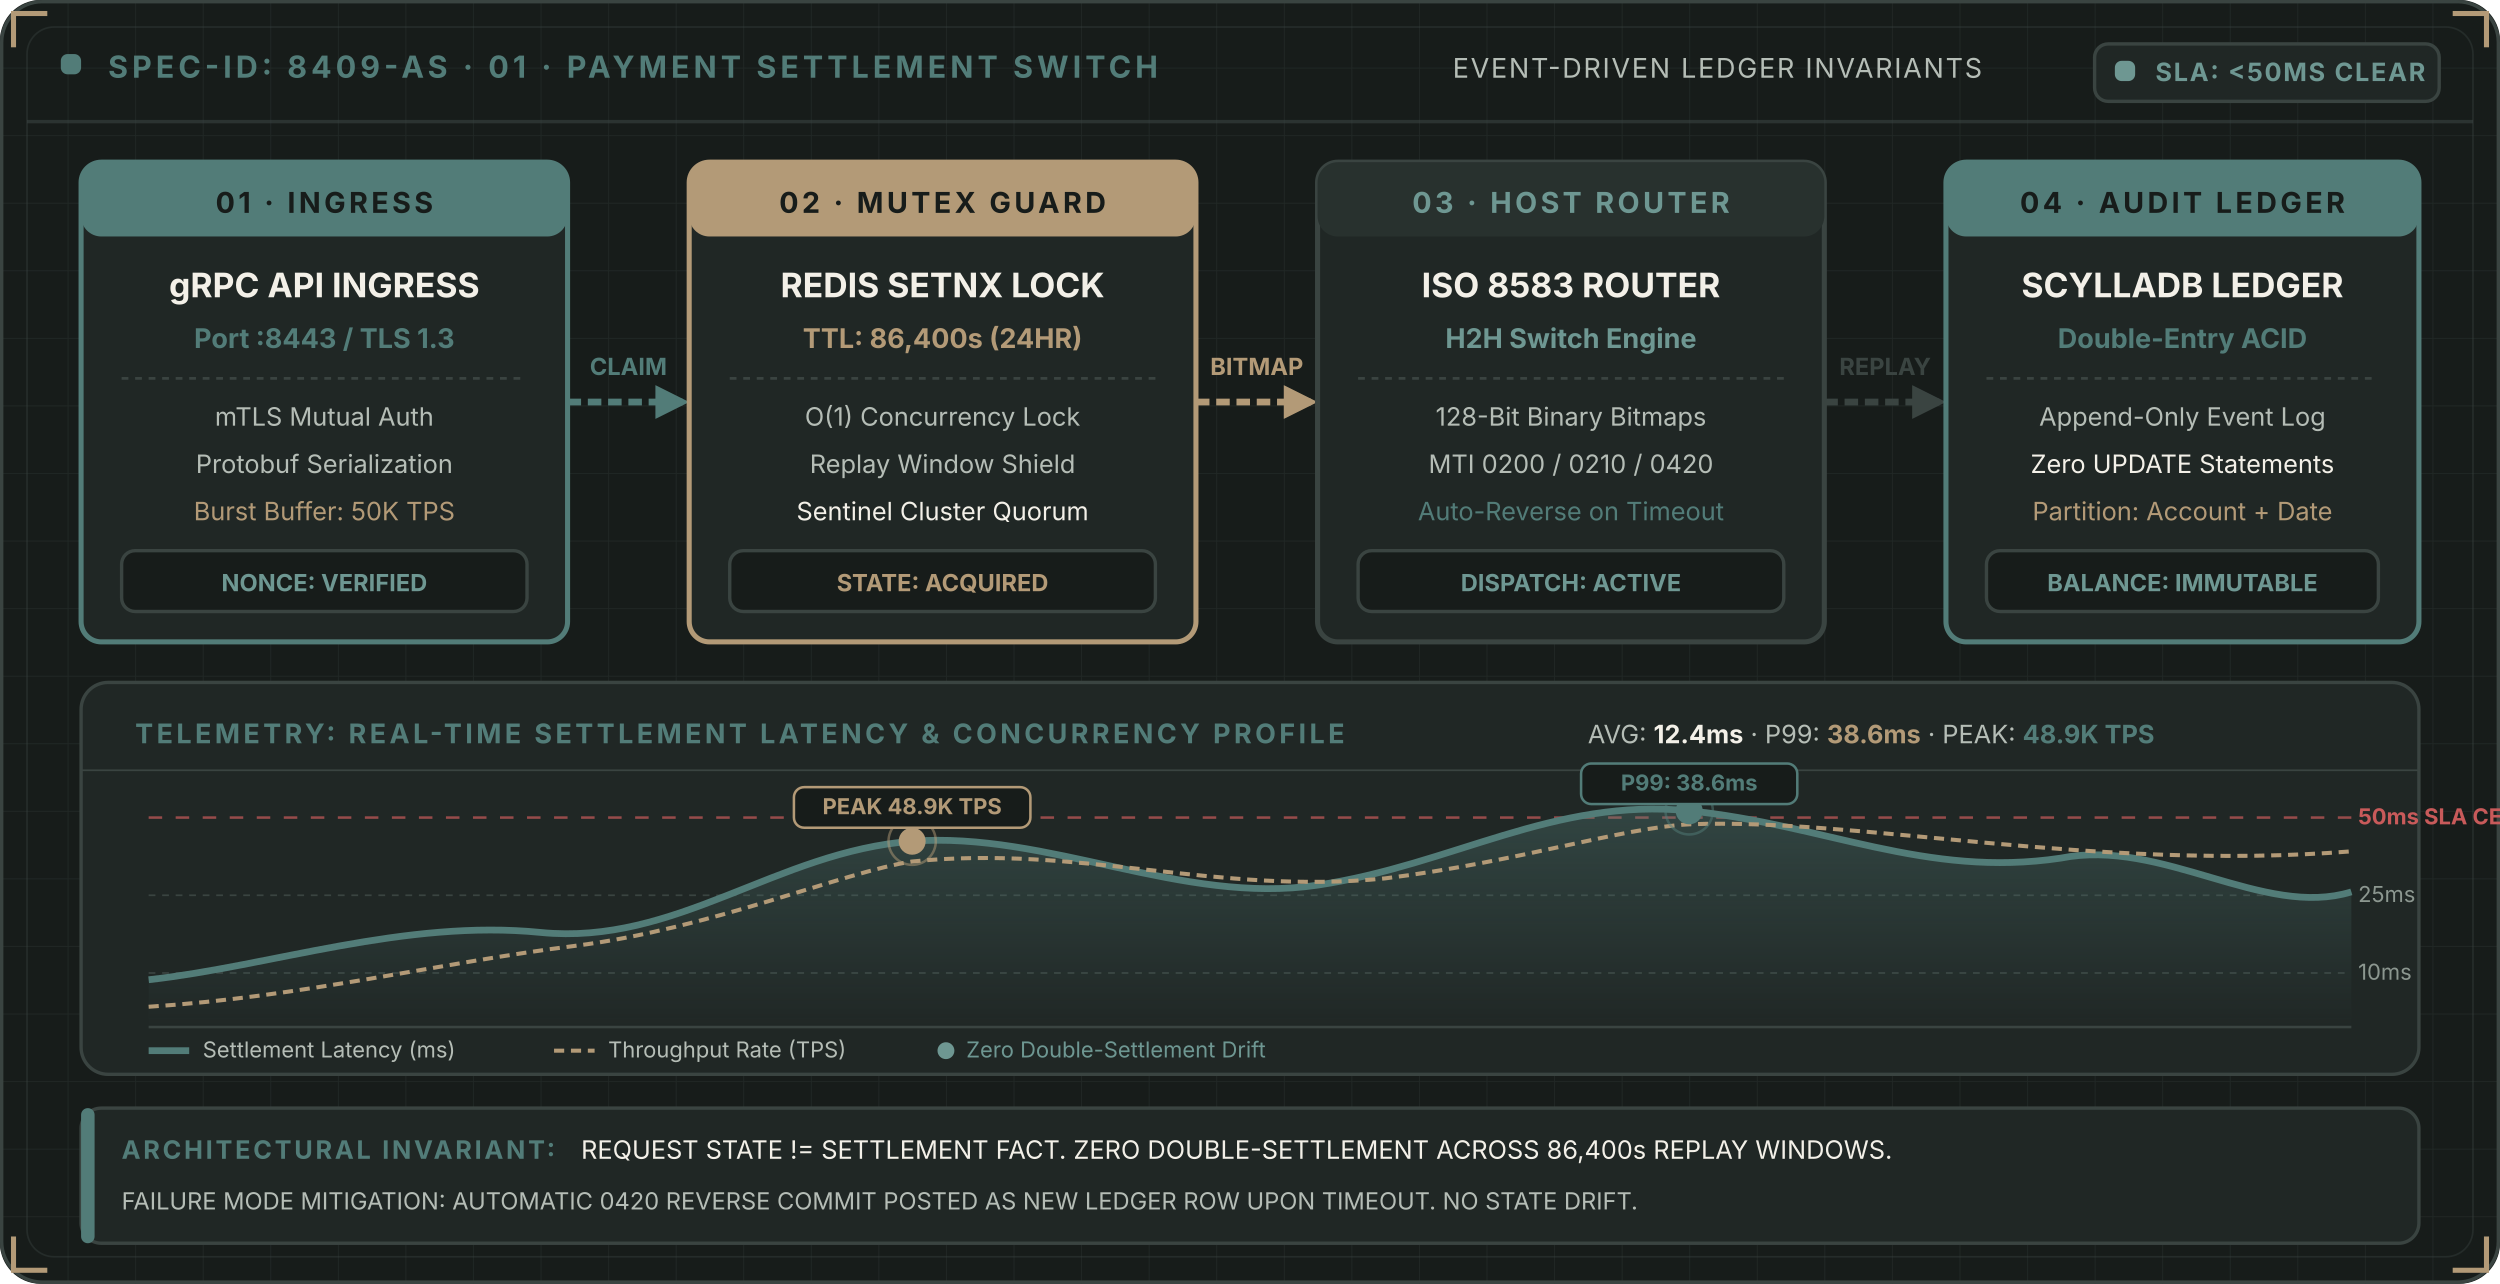
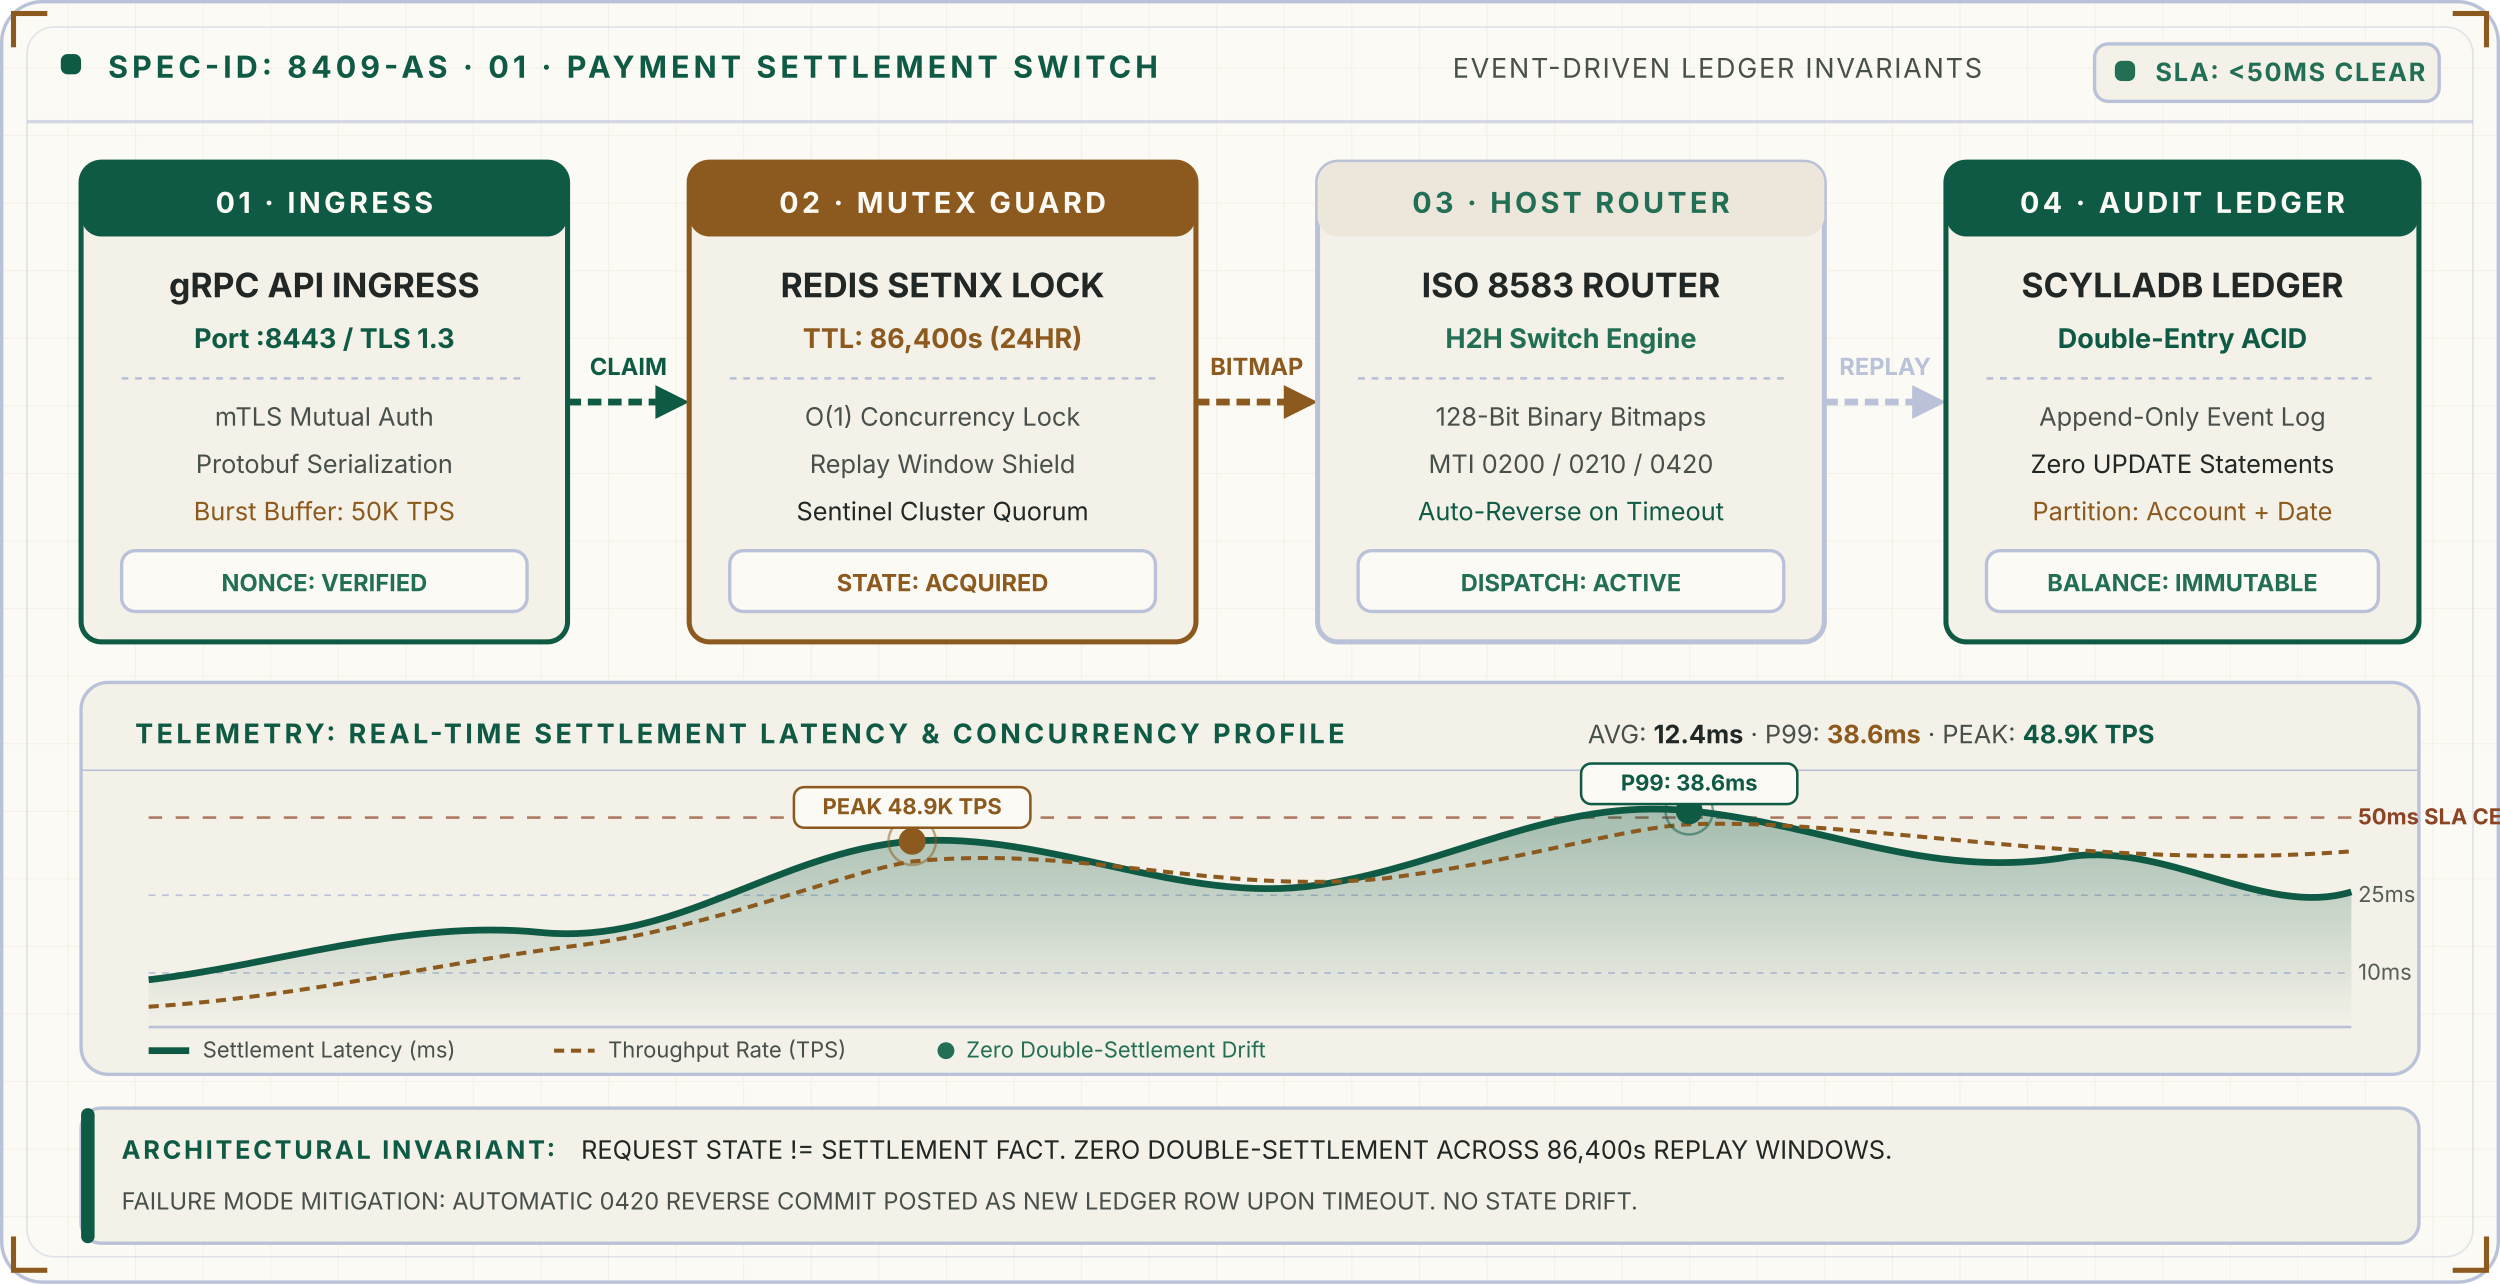
<svg xmlns="http://www.w3.org/2000/svg" dir="ltr" viewBox="0 0 740 380" width="100%" height="100%" fill="none">
  <defs>
    <pattern id="grid-p1" width="20" height="20" patternUnits="userSpaceOnUse">
-       <path d="M 20 0 L 0 0 0 20" fill="none" stroke="#28312E" stroke-width="0.5" stroke-opacity="0.6" />
+       <path d="M 20 0 L 0 0 0 20" fill="none" stroke="#ECE7DA" stroke-width="0.5" stroke-opacity="0.6" />
    </pattern>
    <linearGradient id="chartGrad1" x1="0" y1="0" x2="0" y2="1">
-       <stop offset="0%" stop-color="#527C78" stop-opacity="0.35" />
-       <stop offset="100%" stop-color="#527C78" stop-opacity="0.0" />
+       <stop offset="0%" stop-color="#0E5A44" stop-opacity="0.35" />
+       <stop offset="100%" stop-color="#0E5A44" stop-opacity="0.0" />
    </linearGradient>
    <linearGradient id="goldGrad1" x1="0" y1="0" x2="1" y2="0">
-       <stop offset="0%" stop-color="#B39A77" />
-       <stop offset="100%" stop-color="#C8B191" />
+       <stop offset="0%" stop-color="#8C5A1E" />
+       <stop offset="100%" stop-color="#A9772F" />
    </linearGradient>
    <style>
      text { font-family: 'IBM Plex Mono', -apple-system, monospace; user-select: none; }
      .mono { font-family: 'IBM Plex Mono', monospace; }
    </style>
  </defs>
-   <rect width="740" height="380" fill="#171C1A" rx="12" />
+   <rect width="740" height="380" fill="#FBFAF5" rx="12" />
  <rect width="740" height="380" fill="url(#grid-p1)" rx="12" />
-   <rect x="0.5" y="0.5" width="739" height="379" stroke="#3A4441" stroke-width="1" rx="12" />
-   <rect x="8" y="8" width="724" height="364" stroke="#3A4441" stroke-width="0.5" stroke-opacity="0.4" rx="8" />
-   <path d="M 4 14 L 4 4 L 14 4" stroke="#B39A77" stroke-width="1.5" fill="none" />
-   <path d="M 726 4 L 736 4 L 736 14" stroke="#B39A77" stroke-width="1.5" fill="none" />
-   <path d="M 4 366 L 4 376 L 14 376" stroke="#B39A77" stroke-width="1.5" fill="none" />
-   <path d="M 726 376 L 736 376 L 736 366" stroke="#B39A77" stroke-width="1.5" fill="none" />
-   <line x1="8" y1="36" x2="732" y2="36" stroke="#3A4441" stroke-width="1" stroke-opacity="0.6" />
-   <rect x="18" y="16" width="6" height="6" fill="#527C78" rx="2" />
-   <text x="32" y="23" fill="#527C78" font-size="9" font-weight="700" letter-spacing="1.2">SPEC-ID: 8409-AS · 01 · PAYMENT SETTLEMENT SWITCH</text>
-   <text x="430" y="23" fill="#B5BDB6" font-size="8" letter-spacing="0.5">EVENT-DRIVEN LEDGER INVARIANTS</text>
-   <rect x="620" y="13" width="102" height="17" fill="#202725" stroke="#3A4441" stroke-width="1" rx="4" />
-   <rect x="626" y="18" width="6" height="6" fill="#6E9792" rx="2" />
-   <text x="638" y="24" fill="#6E9792" font-size="7.5" font-weight="700" letter-spacing="0.5">SLA: &lt;50MS CLEAR</text>
+   <rect x="0.5" y="0.5" width="739" height="379" stroke="#B9C2D8" stroke-width="1" rx="12" />
+   <rect x="8" y="8" width="724" height="364" stroke="#B9C2D8" stroke-width="0.5" stroke-opacity="0.4" rx="8" />
+   <path d="M 4 14 L 4 4 L 14 4" stroke="#8C5A1E" stroke-width="1.5" fill="none" />
+   <path d="M 726 4 L 736 4 L 736 14" stroke="#8C5A1E" stroke-width="1.5" fill="none" />
+   <path d="M 4 366 L 4 376 L 14 376" stroke="#8C5A1E" stroke-width="1.5" fill="none" />
+   <path d="M 726 376 L 736 376 L 736 366" stroke="#8C5A1E" stroke-width="1.5" fill="none" />
+   <line x1="8" y1="36" x2="732" y2="36" stroke="#B9C2D8" stroke-width="1" stroke-opacity="0.6" />
+   <rect x="18" y="16" width="6" height="6" fill="#0E5A44" rx="2" />
+   <text x="32" y="23" fill="#0E5A44" font-size="9" font-weight="700" letter-spacing="1.2">SPEC-ID: 8409-AS · 01 · PAYMENT SETTLEMENT SWITCH</text>
+   <text x="430" y="23" fill="#48504C" font-size="8" letter-spacing="0.5">EVENT-DRIVEN LEDGER INVARIANTS</text>
+   <rect x="620" y="13" width="102" height="17" fill="#F4F1E8" stroke="#B9C2D8" stroke-width="1" rx="4" />
+   <rect x="626" y="18" width="6" height="6" fill="#236F56" rx="2" />
+   <text x="638" y="24" fill="#236F56" font-size="7.5" font-weight="700" letter-spacing="0.5">SLA: &lt;50MS CLEAR</text>
  <g id="mod-grpc">
-     <rect x="24" y="48" width="144" height="142" fill="#202725" stroke="#527C78" stroke-width="1.5" rx="6" />
-     <rect x="24" y="48" width="144" height="22" fill="#527C78" rx="6" />
-     <text x="96" y="63" fill="#171C1A" font-size="8.5" font-weight="700" text-anchor="middle" letter-spacing="1">01 · INGRESS</text>
-     <text x="96" y="88" fill="#F3F0E8" font-size="10" font-weight="700" text-anchor="middle">gRPC API INGRESS</text>
-     <text x="96" y="103" fill="#527C78" font-size="8" font-weight="700" text-anchor="middle">Port :8443 / TLS 1.3</text>
-     <line x1="36" y1="112" x2="156" y2="112" stroke="#3A4441" stroke-width="0.8" stroke-dasharray="2 2" />
-     <text x="96" y="126" fill="#B5BDB6" font-size="7.5" text-anchor="middle">mTLS Mutual Auth</text>
-     <text x="96" y="140" fill="#B5BDB6" font-size="7.5" text-anchor="middle">Protobuf Serialization</text>
-     <text x="96" y="154" fill="#B39A77" font-size="7.5" text-anchor="middle">Burst Buffer: 50K TPS</text>
-     <rect x="36" y="163" width="120" height="18" fill="#171C1A" stroke="#3A4441" stroke-width="1" rx="4" />
-     <text x="96" y="175" fill="#6E9792" font-size="7" font-weight="700" text-anchor="middle">NONCE: VERIFIED</text>
+     <rect x="24" y="48" width="144" height="142" fill="#F4F1E8" stroke="#0E5A44" stroke-width="1.5" rx="6" />
+     <rect x="24" y="48" width="144" height="22" fill="#0E5A44" rx="6" />
+     <text x="96" y="63" fill="#FBFAF5" font-size="8.5" font-weight="700" text-anchor="middle" letter-spacing="1">01 · INGRESS</text>
+     <text x="96" y="88" fill="#202725" font-size="10" font-weight="700" text-anchor="middle">gRPC API INGRESS</text>
+     <text x="96" y="103" fill="#0E5A44" font-size="8" font-weight="700" text-anchor="middle">Port :8443 / TLS 1.3</text>
+     <line x1="36" y1="112" x2="156" y2="112" stroke="#B9C2D8" stroke-width="0.8" stroke-dasharray="2 2" />
+     <text x="96" y="126" fill="#48504C" font-size="7.5" text-anchor="middle">mTLS Mutual Auth</text>
+     <text x="96" y="140" fill="#48504C" font-size="7.5" text-anchor="middle">Protobuf Serialization</text>
+     <text x="96" y="154" fill="#8C5A1E" font-size="7.5" text-anchor="middle">Burst Buffer: 50K TPS</text>
+     <rect x="36" y="163" width="120" height="18" fill="#FBFAF5" stroke="#B9C2D8" stroke-width="1" rx="4" />
+     <text x="96" y="175" fill="#236F56" font-size="7" font-weight="700" text-anchor="middle">NONCE: VERIFIED</text>
  </g>
-   <path d="M 168 119 L 202 119" stroke="#527C78" stroke-width="2" stroke-dasharray="4 2" />
-   <polygon points="204,119 194,114 194,124" fill="#527C78" />
-   <text x="186" y="111" fill="#527C78" font-size="7" font-weight="700" text-anchor="middle">CLAIM</text>
+   <path d="M 168 119 L 202 119" stroke="#0E5A44" stroke-width="2" stroke-dasharray="4 2" />
+   <polygon points="204,119 194,114 194,124" fill="#0E5A44" />
+   <text x="186" y="111" fill="#0E5A44" font-size="7" font-weight="700" text-anchor="middle">CLAIM</text>
  <g id="mod-redis">
-     <rect x="204" y="48" width="150" height="142" fill="#202725" stroke="#B39A77" stroke-width="1.5" rx="6" />
-     <rect x="204" y="48" width="150" height="22" fill="#B39A77" rx="6" />
-     <text x="279" y="63" fill="#171C1A" font-size="8.5" font-weight="700" text-anchor="middle" letter-spacing="1">02 · MUTEX GUARD</text>
-     <text x="279" y="88" fill="#F3F0E8" font-size="10" font-weight="700" text-anchor="middle">REDIS SETNX LOCK</text>
-     <text x="279" y="103" fill="#B39A77" font-size="8" font-weight="700" text-anchor="middle">TTL: 86,400s (24HR)</text>
-     <line x1="216" y1="112" x2="342" y2="112" stroke="#3A4441" stroke-width="0.8" stroke-dasharray="2 2" />
-     <text x="279" y="126" fill="#B5BDB6" font-size="7.5" text-anchor="middle">O(1) Concurrency Lock</text>
-     <text x="279" y="140" fill="#B5BDB6" font-size="7.5" text-anchor="middle">Replay Window Shield</text>
-     <text x="279" y="154" fill="#F3F0E8" font-size="7.5" text-anchor="middle">Sentinel Cluster Quorum</text>
-     <rect x="216" y="163" width="126" height="18" fill="#171C1A" stroke="#3A4441" stroke-width="1" rx="4" />
-     <text x="279" y="175" fill="#B39A77" font-size="7" font-weight="700" text-anchor="middle">STATE: ACQUIRED</text>
+     <rect x="204" y="48" width="150" height="142" fill="#F4F1E8" stroke="#8C5A1E" stroke-width="1.5" rx="6" />
+     <rect x="204" y="48" width="150" height="22" fill="#8C5A1E" rx="6" />
+     <text x="279" y="63" fill="#FBFAF5" font-size="8.5" font-weight="700" text-anchor="middle" letter-spacing="1">02 · MUTEX GUARD</text>
+     <text x="279" y="88" fill="#202725" font-size="10" font-weight="700" text-anchor="middle">REDIS SETNX LOCK</text>
+     <text x="279" y="103" fill="#8C5A1E" font-size="8" font-weight="700" text-anchor="middle">TTL: 86,400s (24HR)</text>
+     <line x1="216" y1="112" x2="342" y2="112" stroke="#B9C2D8" stroke-width="0.8" stroke-dasharray="2 2" />
+     <text x="279" y="126" fill="#48504C" font-size="7.5" text-anchor="middle">O(1) Concurrency Lock</text>
+     <text x="279" y="140" fill="#48504C" font-size="7.5" text-anchor="middle">Replay Window Shield</text>
+     <text x="279" y="154" fill="#202725" font-size="7.5" text-anchor="middle">Sentinel Cluster Quorum</text>
+     <rect x="216" y="163" width="126" height="18" fill="#FBFAF5" stroke="#B9C2D8" stroke-width="1" rx="4" />
+     <text x="279" y="175" fill="#8C5A1E" font-size="7" font-weight="700" text-anchor="middle">STATE: ACQUIRED</text>
  </g>
-   <path d="M 354 119 L 388 119" stroke="#B39A77" stroke-width="2" stroke-dasharray="4 2" />
-   <polygon points="390,119 380,114 380,124" fill="#B39A77" />
-   <text x="372" y="111" fill="#B39A77" font-size="7" font-weight="700" text-anchor="middle">BITMAP</text>
+   <path d="M 354 119 L 388 119" stroke="#8C5A1E" stroke-width="2" stroke-dasharray="4 2" />
+   <polygon points="390,119 380,114 380,124" fill="#8C5A1E" />
+   <text x="372" y="111" fill="#8C5A1E" font-size="7" font-weight="700" text-anchor="middle">BITMAP</text>
  <g id="mod-iso">
-     <rect x="390" y="48" width="150" height="142" fill="#202725" stroke="#3A4441" stroke-width="1.5" rx="6" />
-     <rect x="390" y="48" width="150" height="22" fill="#28312E" rx="6" />
-     <text x="465" y="63" fill="#6E9792" font-size="8.5" font-weight="700" text-anchor="middle" letter-spacing="1">03 · HOST ROUTER</text>
-     <text x="465" y="88" fill="#F3F0E8" font-size="10" font-weight="700" text-anchor="middle">ISO 8583 ROUTER</text>
-     <text x="465" y="103" fill="#6E9792" font-size="8" font-weight="700" text-anchor="middle">H2H Switch Engine</text>
-     <line x1="402" y1="112" x2="528" y2="112" stroke="#3A4441" stroke-width="0.8" stroke-dasharray="2 2" />
-     <text x="465" y="126" fill="#B5BDB6" font-size="7.5" text-anchor="middle">128-Bit Binary Bitmaps</text>
-     <text x="465" y="140" fill="#B5BDB6" font-size="7.5" text-anchor="middle">MTI 0200 / 0210 / 0420</text>
-     <text x="465" y="154" fill="#527C78" font-size="7.5" text-anchor="middle">Auto-Reverse on Timeout</text>
-     <rect x="402" y="163" width="126" height="18" fill="#171C1A" stroke="#3A4441" stroke-width="1" rx="4" />
-     <text x="465" y="175" fill="#6E9792" font-size="7" font-weight="700" text-anchor="middle">DISPATCH: ACTIVE</text>
+     <rect x="390" y="48" width="150" height="142" fill="#F4F1E8" stroke="#B9C2D8" stroke-width="1.5" rx="6" />
+     <rect x="390" y="48" width="150" height="22" fill="#ECE7DA" rx="6" />
+     <text x="465" y="63" fill="#236F56" font-size="8.5" font-weight="700" text-anchor="middle" letter-spacing="1">03 · HOST ROUTER</text>
+     <text x="465" y="88" fill="#202725" font-size="10" font-weight="700" text-anchor="middle">ISO 8583 ROUTER</text>
+     <text x="465" y="103" fill="#236F56" font-size="8" font-weight="700" text-anchor="middle">H2H Switch Engine</text>
+     <line x1="402" y1="112" x2="528" y2="112" stroke="#B9C2D8" stroke-width="0.8" stroke-dasharray="2 2" />
+     <text x="465" y="126" fill="#48504C" font-size="7.5" text-anchor="middle">128-Bit Binary Bitmaps</text>
+     <text x="465" y="140" fill="#48504C" font-size="7.5" text-anchor="middle">MTI 0200 / 0210 / 0420</text>
+     <text x="465" y="154" fill="#0E5A44" font-size="7.5" text-anchor="middle">Auto-Reverse on Timeout</text>
+     <rect x="402" y="163" width="126" height="18" fill="#FBFAF5" stroke="#B9C2D8" stroke-width="1" rx="4" />
+     <text x="465" y="175" fill="#236F56" font-size="7" font-weight="700" text-anchor="middle">DISPATCH: ACTIVE</text>
  </g>
-   <path d="M 540 119 L 574 119" stroke="#3A4441" stroke-width="2" stroke-dasharray="4 2" />
-   <polygon points="576,119 566,114 566,124" fill="#3A4441" />
-   <text x="558" y="111" fill="#3A4441" font-size="7" font-weight="700" text-anchor="middle">REPLAY</text>
+   <path d="M 540 119 L 574 119" stroke="#B9C2D8" stroke-width="2" stroke-dasharray="4 2" />
+   <polygon points="576,119 566,114 566,124" fill="#B9C2D8" />
+   <text x="558" y="111" fill="#B9C2D8" font-size="7" font-weight="700" text-anchor="middle">REPLAY</text>
  <g id="mod-ledger">
-     <rect x="576" y="48" width="140" height="142" fill="#202725" stroke="#527C78" stroke-width="1.5" rx="6" />
-     <rect x="576" y="48" width="140" height="22" fill="#527C78" rx="6" />
-     <text x="646" y="63" fill="#171C1A" font-size="8.5" font-weight="700" text-anchor="middle" letter-spacing="1">04 · AUDIT LEDGER</text>
-     <text x="646" y="88" fill="#F3F0E8" font-size="10" font-weight="700" text-anchor="middle">SCYLLADB LEDGER</text>
-     <text x="646" y="103" fill="#527C78" font-size="8" font-weight="700" text-anchor="middle">Double-Entry ACID</text>
-     <line x1="588" y1="112" x2="704" y2="112" stroke="#3A4441" stroke-width="0.8" stroke-dasharray="2 2" />
-     <text x="646" y="126" fill="#B5BDB6" font-size="7.5" text-anchor="middle">Append-Only Event Log</text>
-     <text x="646" y="140" fill="#F3F0E8" font-size="7.5" text-anchor="middle">Zero UPDATE Statements</text>
-     <text x="646" y="154" fill="#B39A77" font-size="7.5" text-anchor="middle">Partition: Account + Date</text>
-     <rect x="588" y="163" width="116" height="18" fill="#171C1A" stroke="#3A4441" stroke-width="1" rx="4" />
-     <text x="646" y="175" fill="#6E9792" font-size="7" font-weight="700" text-anchor="middle">BALANCE: IMMUTABLE</text>
+     <rect x="576" y="48" width="140" height="142" fill="#F4F1E8" stroke="#0E5A44" stroke-width="1.5" rx="6" />
+     <rect x="576" y="48" width="140" height="22" fill="#0E5A44" rx="6" />
+     <text x="646" y="63" fill="#FBFAF5" font-size="8.5" font-weight="700" text-anchor="middle" letter-spacing="1">04 · AUDIT LEDGER</text>
+     <text x="646" y="88" fill="#202725" font-size="10" font-weight="700" text-anchor="middle">SCYLLADB LEDGER</text>
+     <text x="646" y="103" fill="#0E5A44" font-size="8" font-weight="700" text-anchor="middle">Double-Entry ACID</text>
+     <line x1="588" y1="112" x2="704" y2="112" stroke="#B9C2D8" stroke-width="0.8" stroke-dasharray="2 2" />
+     <text x="646" y="126" fill="#48504C" font-size="7.5" text-anchor="middle">Append-Only Event Log</text>
+     <text x="646" y="140" fill="#202725" font-size="7.5" text-anchor="middle">Zero UPDATE Statements</text>
+     <text x="646" y="154" fill="#8C5A1E" font-size="7.5" text-anchor="middle">Partition: Account + Date</text>
+     <rect x="588" y="163" width="116" height="18" fill="#FBFAF5" stroke="#B9C2D8" stroke-width="1" rx="4" />
+     <text x="646" y="175" fill="#236F56" font-size="7" font-weight="700" text-anchor="middle">BALANCE: IMMUTABLE</text>
  </g>
  <g id="data-graph-1">
-     <rect x="24" y="202" width="692" height="116" fill="#202725" stroke="#3A4441" stroke-width="1" rx="8" />
-     <text x="40" y="220" fill="#527C78" font-size="8" font-weight="700" letter-spacing="1">TELEMETRY: REAL-TIME SETTLEMENT LATENCY &amp; CONCURRENCY PROFILE</text>
-     <text x="470" y="220" fill="#B5BDB6" font-size="7.5">AVG: <tspan fill="#F3F0E8" font-weight="700">12.4ms</tspan> · P99: <tspan fill="#B39A77" font-weight="700">38.6ms</tspan> · PEAK: <tspan fill="#527C78" font-weight="700">48.9K TPS</tspan>
+     <rect x="24" y="202" width="692" height="116" fill="#F4F1E8" stroke="#B9C2D8" stroke-width="1" rx="8" />
+     <text x="40" y="220" fill="#0E5A44" font-size="8" font-weight="700" letter-spacing="1">TELEMETRY: REAL-TIME SETTLEMENT LATENCY &amp; CONCURRENCY PROFILE</text>
+     <text x="470" y="220" fill="#48504C" font-size="7.5">AVG: <tspan fill="#202725" font-weight="700">12.4ms</tspan> · P99: <tspan fill="#8C5A1E" font-weight="700">38.6ms</tspan> · PEAK: <tspan fill="#0E5A44" font-weight="700">48.9K TPS</tspan>
    </text>
-     <line x1="24" y1="228" x2="716" y2="228" stroke="#3A4441" stroke-width="0.5" />
-     <line x1="44" y1="242" x2="696" y2="242" stroke="#C85A5A" stroke-width="0.75" stroke-dasharray="4 4" stroke-opacity="0.7" />
-     <text x="698" y="244" fill="#C85A5A" font-size="6.5" font-weight="700">50ms SLA CEILING</text>
-     <line x1="44" y1="265" x2="696" y2="265" stroke="#3A4441" stroke-width="0.5" stroke-dasharray="2 2" />
-     <text x="698" y="267" fill="#8C9790" font-size="6.5">25ms</text>
-     <line x1="44" y1="288" x2="696" y2="288" stroke="#3A4441" stroke-width="0.5" stroke-dasharray="2 2" />
-     <text x="698" y="290" fill="#8C9790" font-size="6.5">10ms</text>
-     <line x1="44" y1="304" x2="696" y2="304" stroke="#3A4441" stroke-width="0.75" />
+     <line x1="24" y1="228" x2="716" y2="228" stroke="#B9C2D8" stroke-width="0.5" />
+     <line x1="44" y1="242" x2="696" y2="242" stroke="#8C4426" stroke-width="0.75" stroke-dasharray="4 4" stroke-opacity="0.7" />
+     <text x="698" y="244" fill="#8C4426" font-size="6.5" font-weight="700">50ms SLA CEILING</text>
+     <line x1="44" y1="265" x2="696" y2="265" stroke="#B9C2D8" stroke-width="0.5" stroke-dasharray="2 2" />
+     <text x="698" y="267" fill="#555D58" font-size="6.5">25ms</text>
+     <line x1="44" y1="288" x2="696" y2="288" stroke="#B9C2D8" stroke-width="0.5" stroke-dasharray="2 2" />
+     <text x="698" y="290" fill="#555D58" font-size="6.5">10ms</text>
+     <line x1="44" y1="304" x2="696" y2="304" stroke="#B9C2D8" stroke-width="0.75" />
    <path d="M 44 304               L 44 290               C 80 286, 120 272, 160 276               C 200 280, 230 252, 270 249               C 310 246, 350 268, 390 262               C 430 256, 460 236, 500 240               C 540 244, 570 260, 610 254               C 640 248, 670 272, 696 264               L 696 304 Z" fill="url(#chartGrad1)" />
-     <path d="M 44 290               C 80 286, 120 272, 160 276               C 200 280, 230 252, 270 249               C 310 246, 350 268, 390 262               C 430 256, 460 236, 500 240               C 540 244, 570 260, 610 254               C 640 248, 670 272, 696 264" stroke="#527C78" stroke-width="2" fill="none" />
-     <path d="M 44 298               C 90 295, 130 285, 170 280               C 210 275, 250 258, 270 255               C 320 250, 360 265, 410 260               C 450 255, 480 245, 500 244               C 550 242, 620 258, 696 252" stroke="#B39A77" stroke-width="1.2" stroke-dasharray="3 2" fill="none" />
-     <circle cx="270" cy="249" r="4" fill="#B39A77" />
-     <circle cx="270" cy="249" r="7" stroke="#B39A77" stroke-width="0.75" stroke-opacity="0.5" fill="none" />
-     <rect x="235" y="233" width="70" height="12" fill="#171C1A" stroke="#B39A77" stroke-width="0.75" rx="3" />
-     <text x="270" y="241" fill="#B39A77" font-size="6.5" font-weight="700" text-anchor="middle">PEAK 48.9K TPS</text>
-     <circle cx="500" cy="240" r="4" fill="#527C78" />
-     <circle cx="500" cy="240" r="7" stroke="#527C78" stroke-width="0.75" stroke-opacity="0.5" fill="none" />
-     <rect x="468" y="226" width="64" height="12" fill="#171C1A" stroke="#527C78" stroke-width="0.75" rx="3" />
-     <text x="500" y="234" fill="#527C78" font-size="6.5" font-weight="700" text-anchor="middle">P99: 38.6ms</text>
-     <line x1="44" y1="311" x2="56" y2="311" stroke="#527C78" stroke-width="2" />
-     <text x="60" y="313" fill="#B5BDB6" font-size="6.5">Settlement Latency (ms)</text>
-     <line x1="164" y1="311" x2="176" y2="311" stroke="#B39A77" stroke-width="1.2" stroke-dasharray="3 2" />
-     <text x="180" y="313" fill="#B5BDB6" font-size="6.5">Throughput Rate (TPS)</text>
-     <circle cx="280" cy="311" r="2.5" fill="#6E9792" />
-     <text x="286" y="313" fill="#6E9792" font-size="6.5">Zero Double-Settlement Drift</text>
+     <path d="M 44 290               C 80 286, 120 272, 160 276               C 200 280, 230 252, 270 249               C 310 246, 350 268, 390 262               C 430 256, 460 236, 500 240               C 540 244, 570 260, 610 254               C 640 248, 670 272, 696 264" stroke="#0E5A44" stroke-width="2" fill="none" />
+     <path d="M 44 298               C 90 295, 130 285, 170 280               C 210 275, 250 258, 270 255               C 320 250, 360 265, 410 260               C 450 255, 480 245, 500 244               C 550 242, 620 258, 696 252" stroke="#8C5A1E" stroke-width="1.2" stroke-dasharray="3 2" fill="none" />
+     <circle cx="270" cy="249" r="4" fill="#8C5A1E" />
+     <circle cx="270" cy="249" r="7" stroke="#8C5A1E" stroke-width="0.75" stroke-opacity="0.5" fill="none" />
+     <rect x="235" y="233" width="70" height="12" fill="#FBFAF5" stroke="#8C5A1E" stroke-width="0.75" rx="3" />
+     <text x="270" y="241" fill="#8C5A1E" font-size="6.5" font-weight="700" text-anchor="middle">PEAK 48.9K TPS</text>
+     <circle cx="500" cy="240" r="4" fill="#0E5A44" />
+     <circle cx="500" cy="240" r="7" stroke="#0E5A44" stroke-width="0.75" stroke-opacity="0.5" fill="none" />
+     <rect x="468" y="226" width="64" height="12" fill="#FBFAF5" stroke="#0E5A44" stroke-width="0.75" rx="3" />
+     <text x="500" y="234" fill="#0E5A44" font-size="6.5" font-weight="700" text-anchor="middle">P99: 38.6ms</text>
+     <line x1="44" y1="311" x2="56" y2="311" stroke="#0E5A44" stroke-width="2" />
+     <text x="60" y="313" fill="#48504C" font-size="6.5">Settlement Latency (ms)</text>
+     <line x1="164" y1="311" x2="176" y2="311" stroke="#8C5A1E" stroke-width="1.2" stroke-dasharray="3 2" />
+     <text x="180" y="313" fill="#48504C" font-size="6.5">Throughput Rate (TPS)</text>
+     <circle cx="280" cy="311" r="2.5" fill="#236F56" />
+     <text x="286" y="313" fill="#236F56" font-size="6.5">Zero Double-Settlement Drift</text>
  </g>
-   <rect x="24" y="328" width="692" height="40" fill="#202725" stroke="#3A4441" stroke-width="1" rx="6" />
-   <rect x="24" y="328" width="4" height="40" fill="#527C78" rx="2" />
-   <text x="36" y="343" fill="#527C78" font-size="7.5" font-weight="700" letter-spacing="0.8">ARCHITECTURAL INVARIANT:</text>
-   <text x="172" y="343" fill="#F3F0E8" font-size="7.5">REQUEST STATE != SETTLEMENT FACT. ZERO DOUBLE-SETTLEMENT ACROSS 86,400s REPLAY WINDOWS.</text>
-   <text x="36" y="358" fill="#B5BDB6" font-size="7">FAILURE MODE MITIGATION: AUTOMATIC 0420 REVERSE COMMIT POSTED AS NEW LEDGER ROW UPON TIMEOUT. NO STATE DRIFT.</text>
+   <rect x="24" y="328" width="692" height="40" fill="#F4F1E8" stroke="#B9C2D8" stroke-width="1" rx="6" />
+   <rect x="24" y="328" width="4" height="40" fill="#0E5A44" rx="2" />
+   <text x="36" y="343" fill="#0E5A44" font-size="7.5" font-weight="700" letter-spacing="0.8">ARCHITECTURAL INVARIANT:</text>
+   <text x="172" y="343" fill="#202725" font-size="7.5">REQUEST STATE != SETTLEMENT FACT. ZERO DOUBLE-SETTLEMENT ACROSS 86,400s REPLAY WINDOWS.</text>
+   <text x="36" y="358" fill="#48504C" font-size="7">FAILURE MODE MITIGATION: AUTOMATIC 0420 REVERSE COMMIT POSTED AS NEW LEDGER ROW UPON TIMEOUT. NO STATE DRIFT.</text>
</svg>
